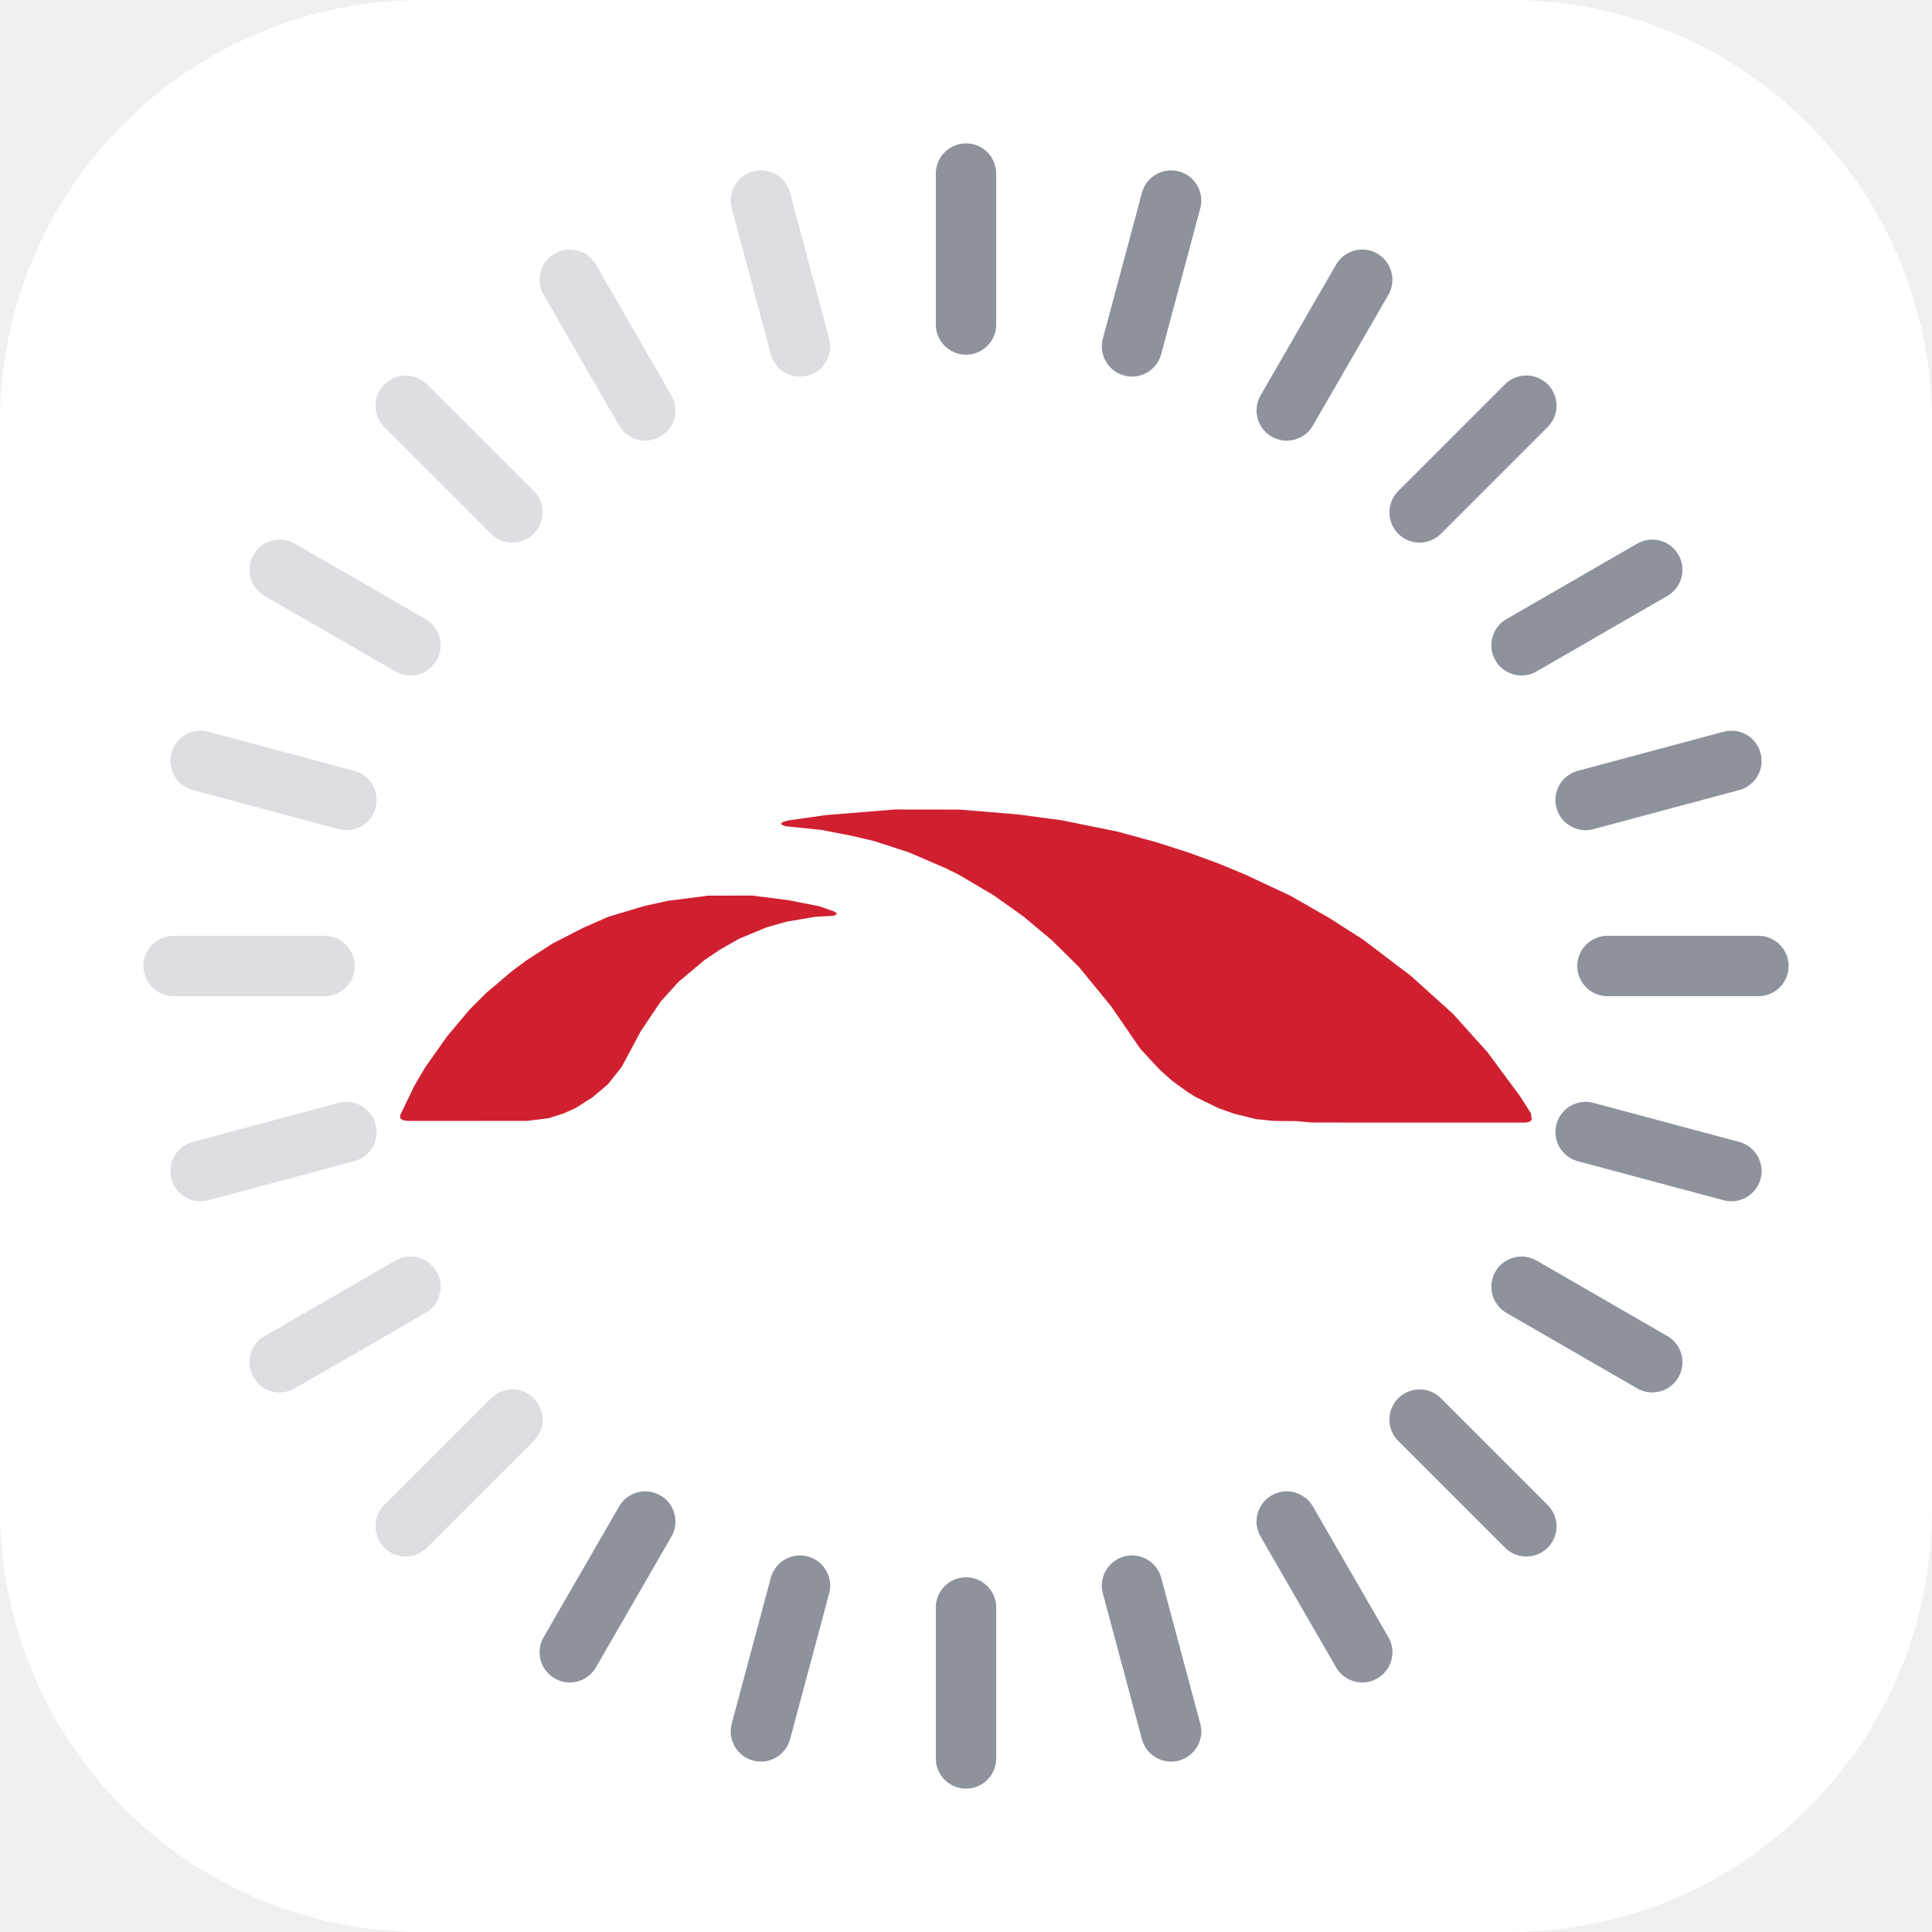
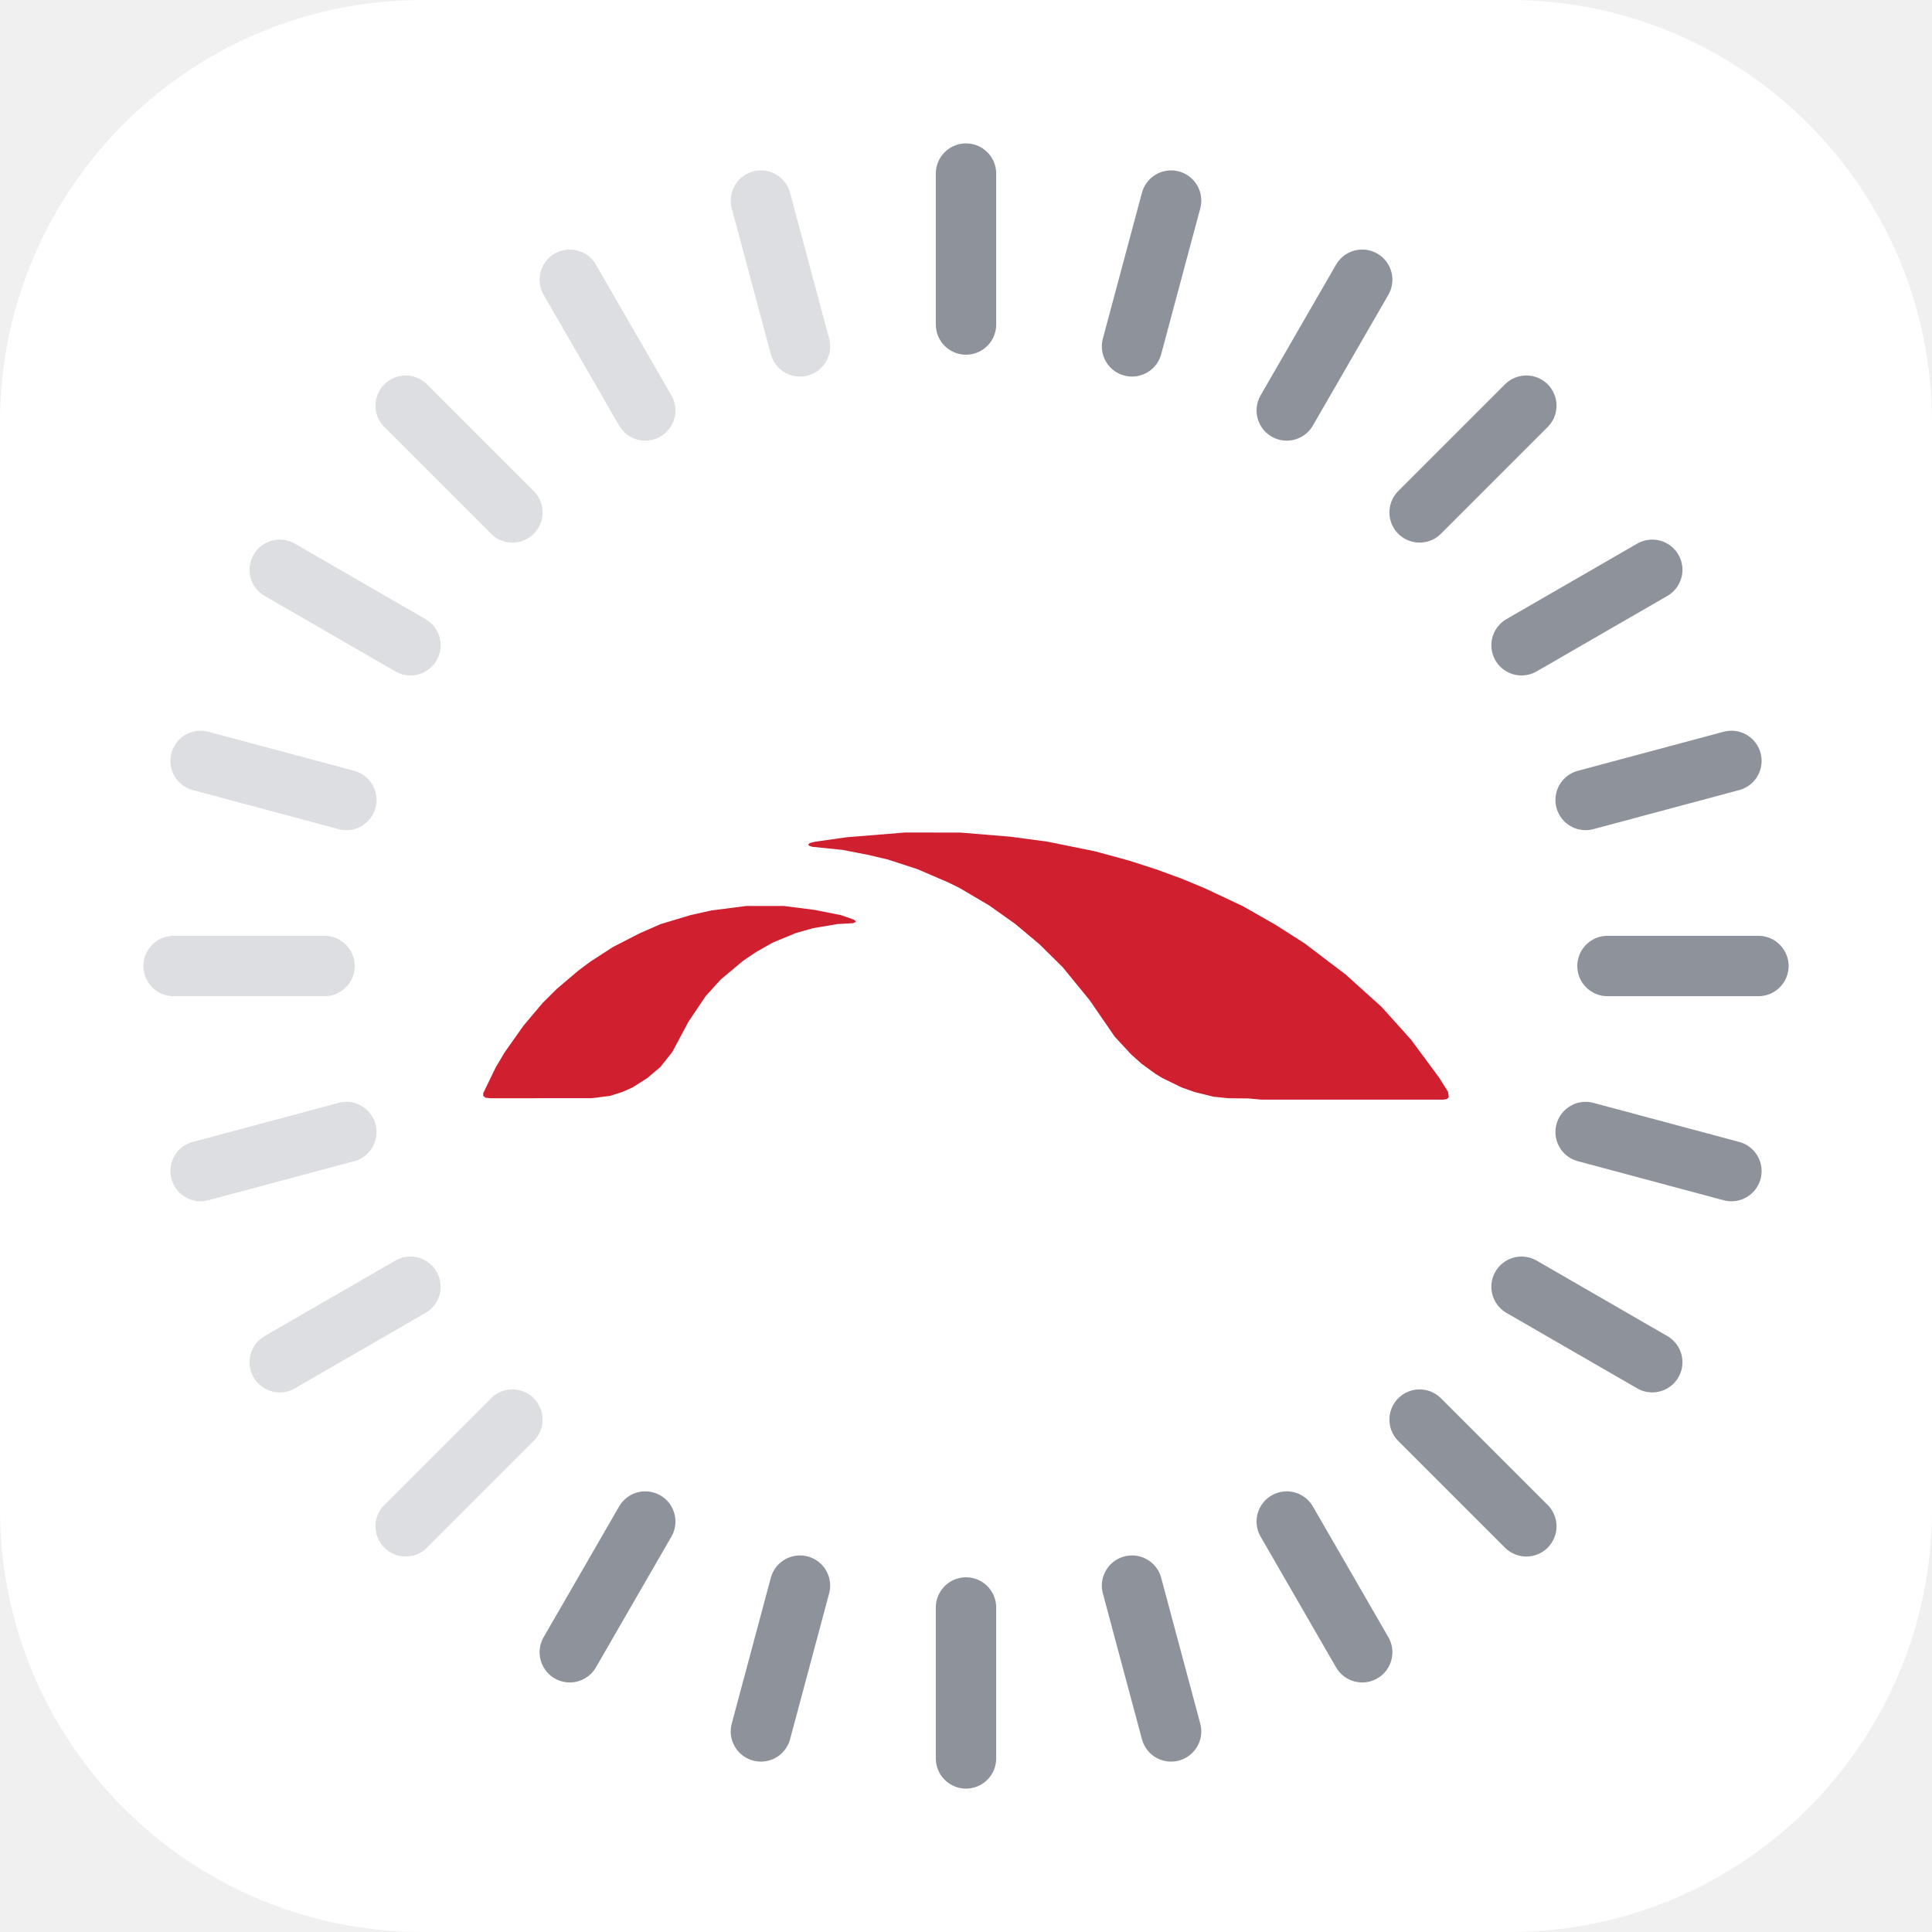
<svg xmlns="http://www.w3.org/2000/svg" viewBox="0 0 512 512">
  <rect width="512" height="512" rx="112" fill="#fff" />
  <g stroke="#8d929b" stroke-width="16" stroke-linecap="round">
    <line x1="256" y1="46" x2="256" y2="86" transform="rotate(0 256 256)" stroke-opacity="1" />
    <line x1="256" y1="46" x2="256" y2="86" transform="rotate(15 256 256)" stroke-opacity="1" />
    <line x1="256" y1="46" x2="256" y2="86" transform="rotate(30 256 256)" stroke-opacity="1" />
    <line x1="256" y1="46" x2="256" y2="86" transform="rotate(45 256 256)" stroke-opacity="1" />
    <line x1="256" y1="46" x2="256" y2="86" transform="rotate(60 256 256)" stroke-opacity="1" />
    <line x1="256" y1="46" x2="256" y2="86" transform="rotate(75 256 256)" stroke-opacity="1" />
    <line x1="256" y1="46" x2="256" y2="86" transform="rotate(90 256 256)" stroke-opacity="1" />
    <line x1="256" y1="46" x2="256" y2="86" transform="rotate(105 256 256)" stroke-opacity="1" />
    <line x1="256" y1="46" x2="256" y2="86" transform="rotate(120 256 256)" stroke-opacity="1" />
    <line x1="256" y1="46" x2="256" y2="86" transform="rotate(135 256 256)" stroke-opacity="1" />
    <line x1="256" y1="46" x2="256" y2="86" transform="rotate(150 256 256)" stroke-opacity="1" />
    <line x1="256" y1="46" x2="256" y2="86" transform="rotate(165 256 256)" stroke-opacity="1" />
    <line x1="256" y1="46" x2="256" y2="86" transform="rotate(180 256 256)" stroke-opacity="1" />
    <line x1="256" y1="46" x2="256" y2="86" transform="rotate(195 256 256)" stroke-opacity="1" />
    <line x1="256" y1="46" x2="256" y2="86" transform="rotate(210 256 256)" stroke-opacity="1" />
    <line x1="256" y1="46" x2="256" y2="86" transform="rotate(225 256 256)" stroke-opacity=".3" />
    <line x1="256" y1="46" x2="256" y2="86" transform="rotate(240 256 256)" stroke-opacity=".3" />
    <line x1="256" y1="46" x2="256" y2="86" transform="rotate(255 256 256)" stroke-opacity=".3" />
    <line x1="256" y1="46" x2="256" y2="86" transform="rotate(270 256 256)" stroke-opacity=".3" />
    <line x1="256" y1="46" x2="256" y2="86" transform="rotate(285 256 256)" stroke-opacity=".3" />
    <line x1="256" y1="46" x2="256" y2="86" transform="rotate(300 256 256)" stroke-opacity=".3" />
    <line x1="256" y1="46" x2="256" y2="86" transform="rotate(315 256 256)" stroke-opacity=".3" />
    <line x1="256" y1="46" x2="256" y2="86" transform="rotate(330 256 256)" stroke-opacity=".3" />
    <line x1="256" y1="46" x2="256" y2="86" transform="rotate(345 256 256)" stroke-opacity=".3" />
  </g>
-   <path transform="translate(106.0 214.5) scale(0.11882)" d="M2524.3 691.8 L2519.7 696.8 L2509.7 698.5 L2034.7 698.4 L1999.7 695.3 L1948.7 694.8 L1909.2 690.8 L1859.7 678.5 L1825.7 666.4 L1775.7 642.0 L1757.3 630.8 L1721.5 604.8 L1693.7 579.8 L1651.1 533.8 L1585.8 438.8 L1514.7 351.8 L1453.9 291.8 L1390.7 238.9 L1323.7 191.3 L1245.7 145.3 L1216.7 131.0 L1135.7 96.1 L1058.7 71.0 L1007.7 58.9 L939.7 45.7 L860.7 37.6 L852.0 34.8 L850.2 30.8 L854.7 27.6 L867.7 24.4 L949.7 12.7 L1103.7 0.2 L1247.7 0.4 L1378.7 11.2 L1475.7 24.2 L1600.7 49.6 L1689.1 73.8 L1760.5 96.8 L1825.7 120.7 L1885.7 145.6 L1985.7 192.5 L2070.7 241.0 L2147.7 290.1 L2254.7 371.4 L2348.7 456.1 L2425.7 541.8 L2498.2 639.8 L2522.3 677.8Z M0.7 688.8 L0.5 681.8 L32.9 614.8 L56.6 574.8 L105.3 505.8 L155.8 445.8 L193.0 408.8 L248.7 361.6 L280.7 337.6 L339.7 299.5 L408.7 264.0 L464.7 239.5 L543.5 215.8 L596.7 204.0 L687.7 192.3 L785.7 192.2 L866.7 202.5 L935.7 216.2 L968.9 227.8 L974.1 231.8 L973.1 234.8 L966.7 237.3 L926.7 239.5 L862.7 250.3 L817.7 263.0 L756.7 288.3 L714.7 312.1 L679.7 335.6 L620.7 385.1 L581.7 428.3 L537.0 494.8 L494.8 573.8 L464.0 612.8 L429.7 641.9 L390.5 666.8 L364.7 678.2 L331.2 688.8 L283.7 694.7 L18.7 694.8 L6.7 693.4Z" fill="#d02030" />
+   <path transform="translate(128.0 220.6) scale(0.10139)" d="M2524.3 691.8 L2519.7 696.8 L2509.7 698.5 L2034.7 698.4 L1999.7 695.3 L1948.7 694.8 L1909.2 690.8 L1859.7 678.5 L1825.7 666.4 L1775.7 642.0 L1757.3 630.8 L1721.5 604.8 L1693.7 579.8 L1651.1 533.8 L1585.8 438.8 L1514.7 351.8 L1453.9 291.8 L1390.7 238.9 L1323.7 191.3 L1245.7 145.3 L1216.7 131.0 L1135.7 96.1 L1058.7 71.0 L1007.7 58.9 L939.7 45.7 L860.7 37.6 L852.0 34.8 L850.2 30.8 L854.7 27.6 L867.7 24.4 L949.7 12.7 L1103.7 0.2 L1247.7 0.4 L1378.7 11.2 L1475.7 24.2 L1600.7 49.6 L1689.1 73.8 L1760.5 96.8 L1825.7 120.7 L1885.7 145.6 L1985.7 192.5 L2070.7 241.0 L2147.7 290.1 L2254.7 371.4 L2348.7 456.1 L2425.7 541.8 L2498.2 639.8 L2522.3 677.8Z M0.7 688.8 L0.5 681.8 L32.9 614.8 L56.6 574.8 L105.3 505.8 L155.8 445.8 L193.0 408.8 L248.7 361.6 L280.7 337.6 L339.7 299.5 L408.7 264.0 L464.7 239.5 L543.5 215.8 L596.7 204.0 L687.7 192.3 L785.7 192.2 L866.7 202.5 L935.7 216.2 L968.9 227.8 L974.1 231.8 L973.1 234.8 L966.7 237.3 L926.7 239.5 L862.7 250.3 L817.7 263.0 L756.7 288.3 L714.7 312.1 L679.7 335.6 L620.7 385.1 L581.7 428.3 L537.0 494.8 L494.8 573.8 L464.0 612.8 L429.7 641.9 L390.5 666.8 L364.7 678.2 L331.2 688.8 L283.7 694.7 L18.7 694.8 L6.7 693.4Z" fill="#d02030" />
</svg>
